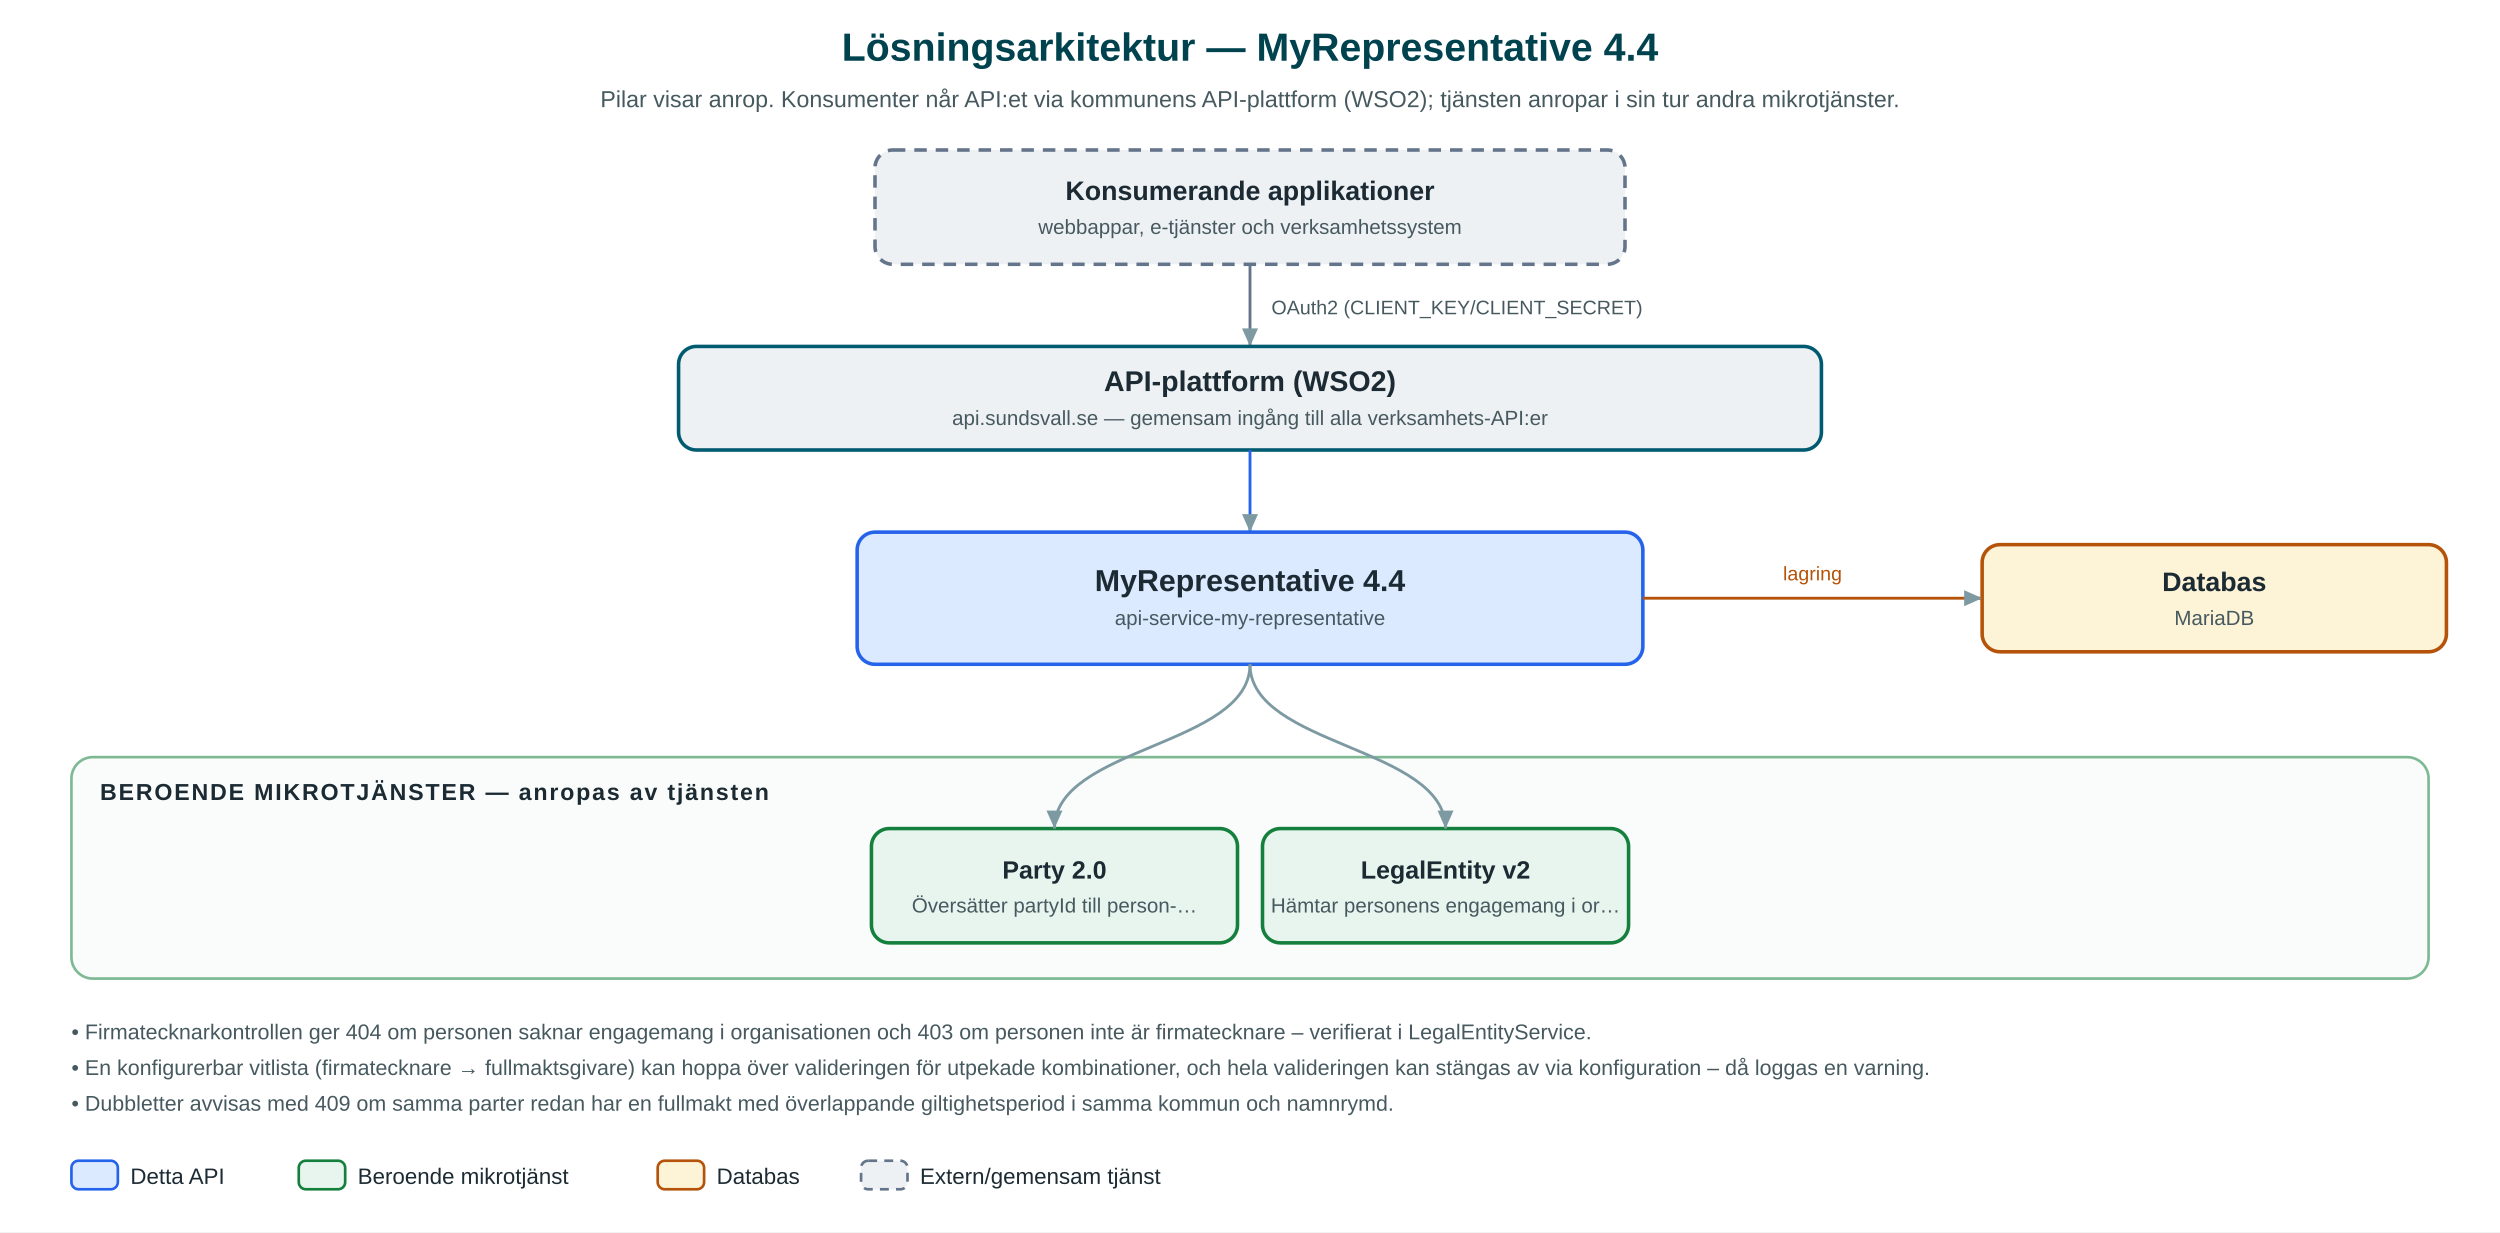
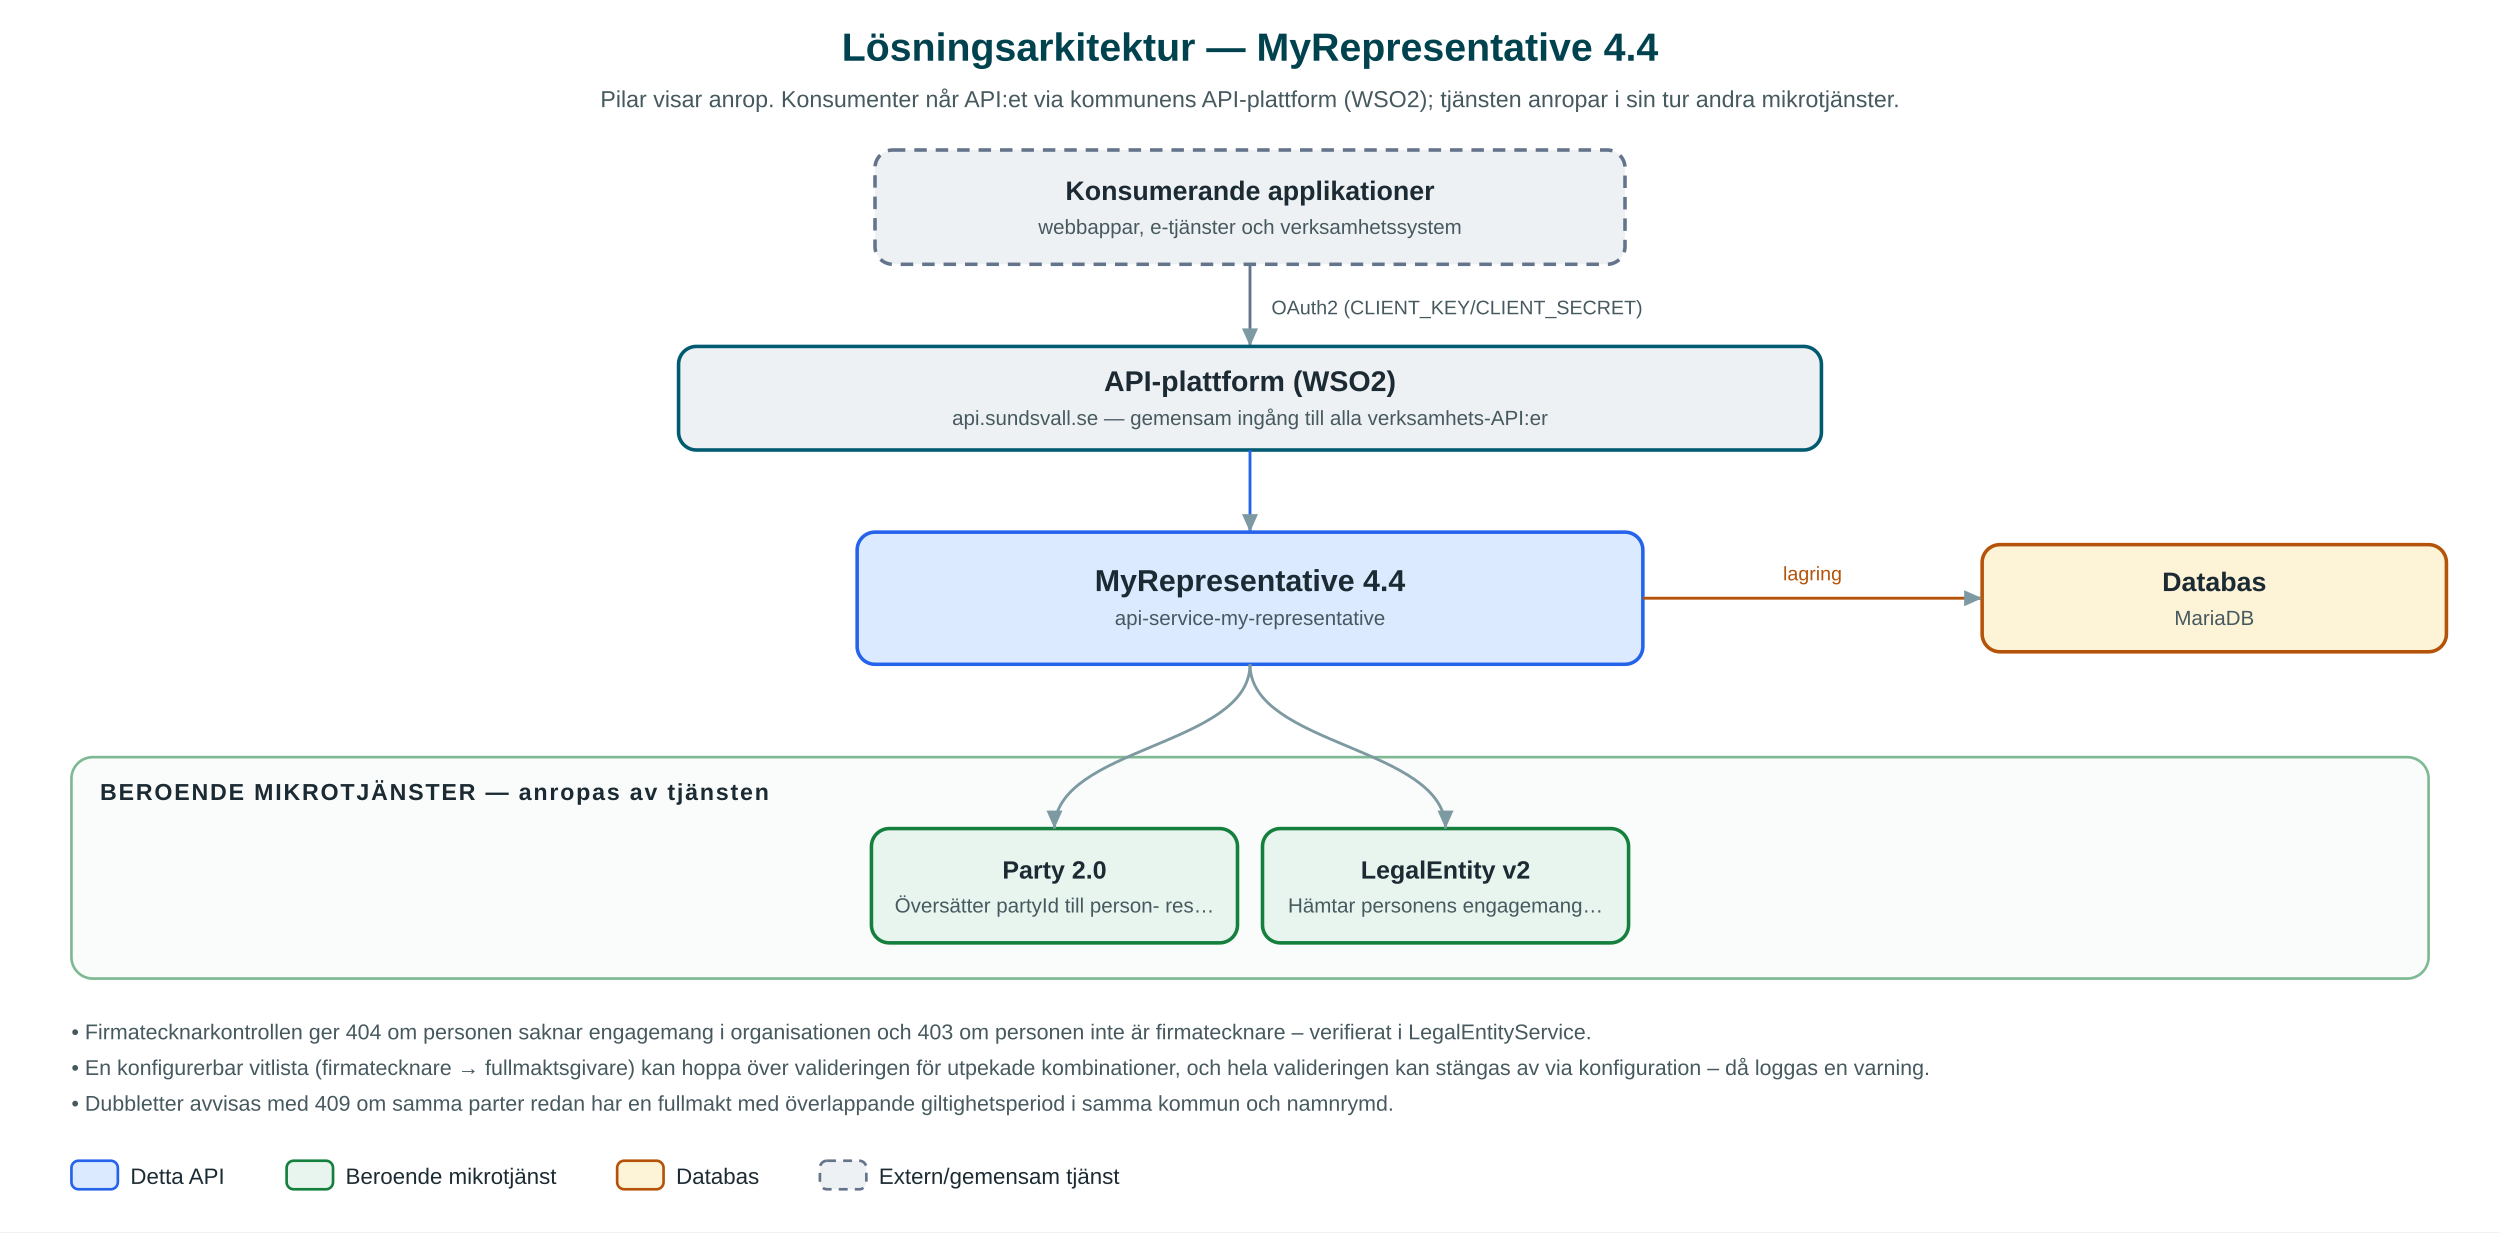
<svg xmlns="http://www.w3.org/2000/svg" viewBox="0 0 1400 690" font-family="Segoe UI, Helvetica Neue, Arial, sans-serif" role="img" aria-label="Arkitekturdiagram för MyRepresentative 4.4">
  <defs>
    <marker id="arr" viewBox="0 0 10 10" refX="9" refY="5" markerWidth="7" markerHeight="7" orient="auto-start-reverse">
      <path d="M 0 1 L 9 5 L 0 9 z" fill="#7d99a1" />
    </marker>
  </defs>
  <rect width="1400" height="690" fill="#ffffff" />
  <text x="700.0" y="34" text-anchor="middle" font-size="22" font-weight="bold" fill="#00434f">Lösningsarkitektur — MyRepresentative 4.4</text>
  <text x="700.0" y="60" text-anchor="middle" font-size="13" fill="#46595f">Pilar visar anrop. Konsumenter når API:et via kommunens API-plattform (WSO2); tjänsten anropar i sin tur andra mikrotjänster.</text>
  <rect x="490.0" y="84" rx="10" width="420" height="64" fill="#eef1f4" stroke="#64748b" stroke-width="2" stroke-dasharray="7,5" />
  <text x="700.0" y="112.0" text-anchor="middle" font-size="15" font-weight="bold" fill="#1c2b33">Konsumerande applikationer</text>
  <text x="700.0" y="131.0" text-anchor="middle" font-size="11.5" fill="#46595f">webbappar, e-tjänster och verksamhetssystem</text>
  <path d="M 700.0 148 L 700.0 194" fill="none" stroke="#64748b" stroke-width="1.6" marker-end="url(#arr)" />
  <text x="712.0" y="176" font-size="11" fill="#46595f">OAuth2 (CLIENT_KEY/CLIENT_SECRET)</text>
  <rect x="380.0" y="194" rx="10" width="640" height="58" fill="#eef1f4" stroke="#005a70" stroke-width="2" />
  <text x="700.0" y="219.0" text-anchor="middle" font-size="16" font-weight="bold" fill="#1c2b33">API-plattform (WSO2)</text>
  <text x="700.0" y="238.0" text-anchor="middle" font-size="11.5" fill="#46595f">api.sundsvall.se — gemensam ingång till alla verksamhets-API:er</text>
  <path d="M 700.0 252 L 700.0 298" fill="none" stroke="#2563eb" stroke-width="1.6" marker-end="url(#arr)" />
  <rect x="480.0" y="298" rx="10" width="440" height="74" fill="#dbeafe" stroke="#2563eb" stroke-width="2" />
  <text x="700.0" y="331.0" text-anchor="middle" font-size="17" font-weight="bold" fill="#1c2b33">MyRepresentative 4.4</text>
  <text x="700.0" y="350.0" text-anchor="middle" font-size="11.5" fill="#46595f">api-service-my-representative</text>
  <rect x="1110" y="305" rx="10" width="260" height="60" fill="#fdf3d7" stroke="#b45309" stroke-width="2" />
  <text x="1240.0" y="331.0" text-anchor="middle" font-size="15" font-weight="bold" fill="#1c2b33">Databas</text>
  <text x="1240.0" y="350.0" text-anchor="middle" font-size="11.5" fill="#46595f">MariaDB</text>
  <path d="M 920.0 335.0 L 1110 335.0" fill="none" stroke="#b45309" stroke-width="1.6" marker-end="url(#arr)" />
  <text x="1015.0" y="325.0" text-anchor="middle" font-size="11" fill="#b45309">lagring</text>
  <rect x="40" y="424" rx="12" width="1320" height="124" fill="#f4faf6" stroke="#15803d" stroke-width="1.5" opacity="0.55" />
  <text x="56" y="448" font-size="13" font-weight="bold" letter-spacing="1" fill="#1c2b33">BEROENDE MIKROTJÄNSTER — anropas av tjänsten</text>
  <rect x="488.0" y="464" rx="10" width="205" height="64" fill="#e8f5ee" stroke="#15803d" stroke-width="2" />
  <text x="590.5" y="492.0" text-anchor="middle" font-size="14" font-weight="bold" fill="#1c2b33">Party 2.0</text>
-   <text x="590.5" y="511.0" text-anchor="middle" font-size="11.5" fill="#46595f">Översätter partyId till person-…</text>
+   <text x="590.5" y="511.0" text-anchor="middle" font-size="11.5" fill="#46595f">Översätter partyId till person- res…</text>
  <path d="M 700.0 372 C 700.0 418.0, 590.5 418.0, 590.5 464" fill="none" stroke="#7d99a1" stroke-width="1.6" marker-end="url(#arr)" />
  <rect x="707.0" y="464" rx="10" width="205" height="64" fill="#e8f5ee" stroke="#15803d" stroke-width="2" />
  <text x="809.5" y="492.0" text-anchor="middle" font-size="14" font-weight="bold" fill="#1c2b33">LegalEntity v2</text>
-   <text x="809.5" y="511.0" text-anchor="middle" font-size="11.5" fill="#46595f">Hämtar personens engagemang i or…</text>
+   <text x="809.5" y="511.0" text-anchor="middle" font-size="11.5" fill="#46595f">Hämtar personens engagemang…</text>
  <path d="M 700.0 372 C 700.0 418.0, 809.5 418.0, 809.5 464" fill="none" stroke="#7d99a1" stroke-width="1.6" marker-end="url(#arr)" />
  <text x="40" y="582" font-size="12" fill="#46595f">• Firmatecknarkontrollen ger 404 om personen saknar engagemang i organisationen och 403 om personen inte är firmatecknare – verifierat i LegalEntityService.</text>
  <text x="40" y="602" font-size="12" fill="#46595f">• En konfigurerbar vitlista (firmatecknare → fullmaktsgivare) kan hoppa över valideringen för utpekade kombinationer, och hela valideringen kan stängas av via konfiguration – då loggas en varning.</text>
  <text x="40" y="622" font-size="12" fill="#46595f">• Dubbletter avvisas med 409 om samma parter redan har en fullmakt med överlappande giltighetsperiod i samma kommun och namnrymd.</text>
  <rect x="40" y="650" width="26" height="16" rx="4" fill="#dbeafe" stroke="#2563eb" stroke-width="1.5" />
  <text x="73" y="663" font-size="12.5" fill="#1c2b33">Detta API</text>
-   <rect x="167.3" y="650" width="26" height="16" rx="4" fill="#e8f5ee" stroke="#15803d" stroke-width="1.5" />
-   <text x="200.3" y="663" font-size="12.5" fill="#1c2b33">Beroende mikrotjänst</text>
-   <rect x="368.3" y="650" width="26" height="16" rx="4" fill="#fdf3d7" stroke="#b45309" stroke-width="1.5" />
-   <text x="401.3" y="663" font-size="12.5" fill="#1c2b33">Databas</text>
-   <rect x="482.2" y="650" width="26" height="16" rx="4" fill="#eef1f4" stroke="#64748b" stroke-width="1.5" stroke-dasharray="5,4" />
-   <text x="515.2" y="663" font-size="12.5" fill="#1c2b33">Extern/gemensam tjänst</text>
+   <rect x="160.5" y="650" width="26" height="16" rx="4" fill="#e8f5ee" stroke="#15803d" stroke-width="1.5" />
+   <text x="193.5" y="663" font-size="12.5" fill="#1c2b33">Beroende mikrotjänst</text>
+   <rect x="345.6" y="650" width="26" height="16" rx="4" fill="#fdf3d7" stroke="#b45309" stroke-width="1.5" />
+   <text x="378.6" y="663" font-size="12.5" fill="#1c2b33">Databas</text>
+   <rect x="459.15" y="650" width="26" height="16" rx="4" fill="#eef1f4" stroke="#64748b" stroke-width="1.5" stroke-dasharray="5,4" />
+   <text x="492.15" y="663" font-size="12.5" fill="#1c2b33">Extern/gemensam tjänst</text>
</svg>
